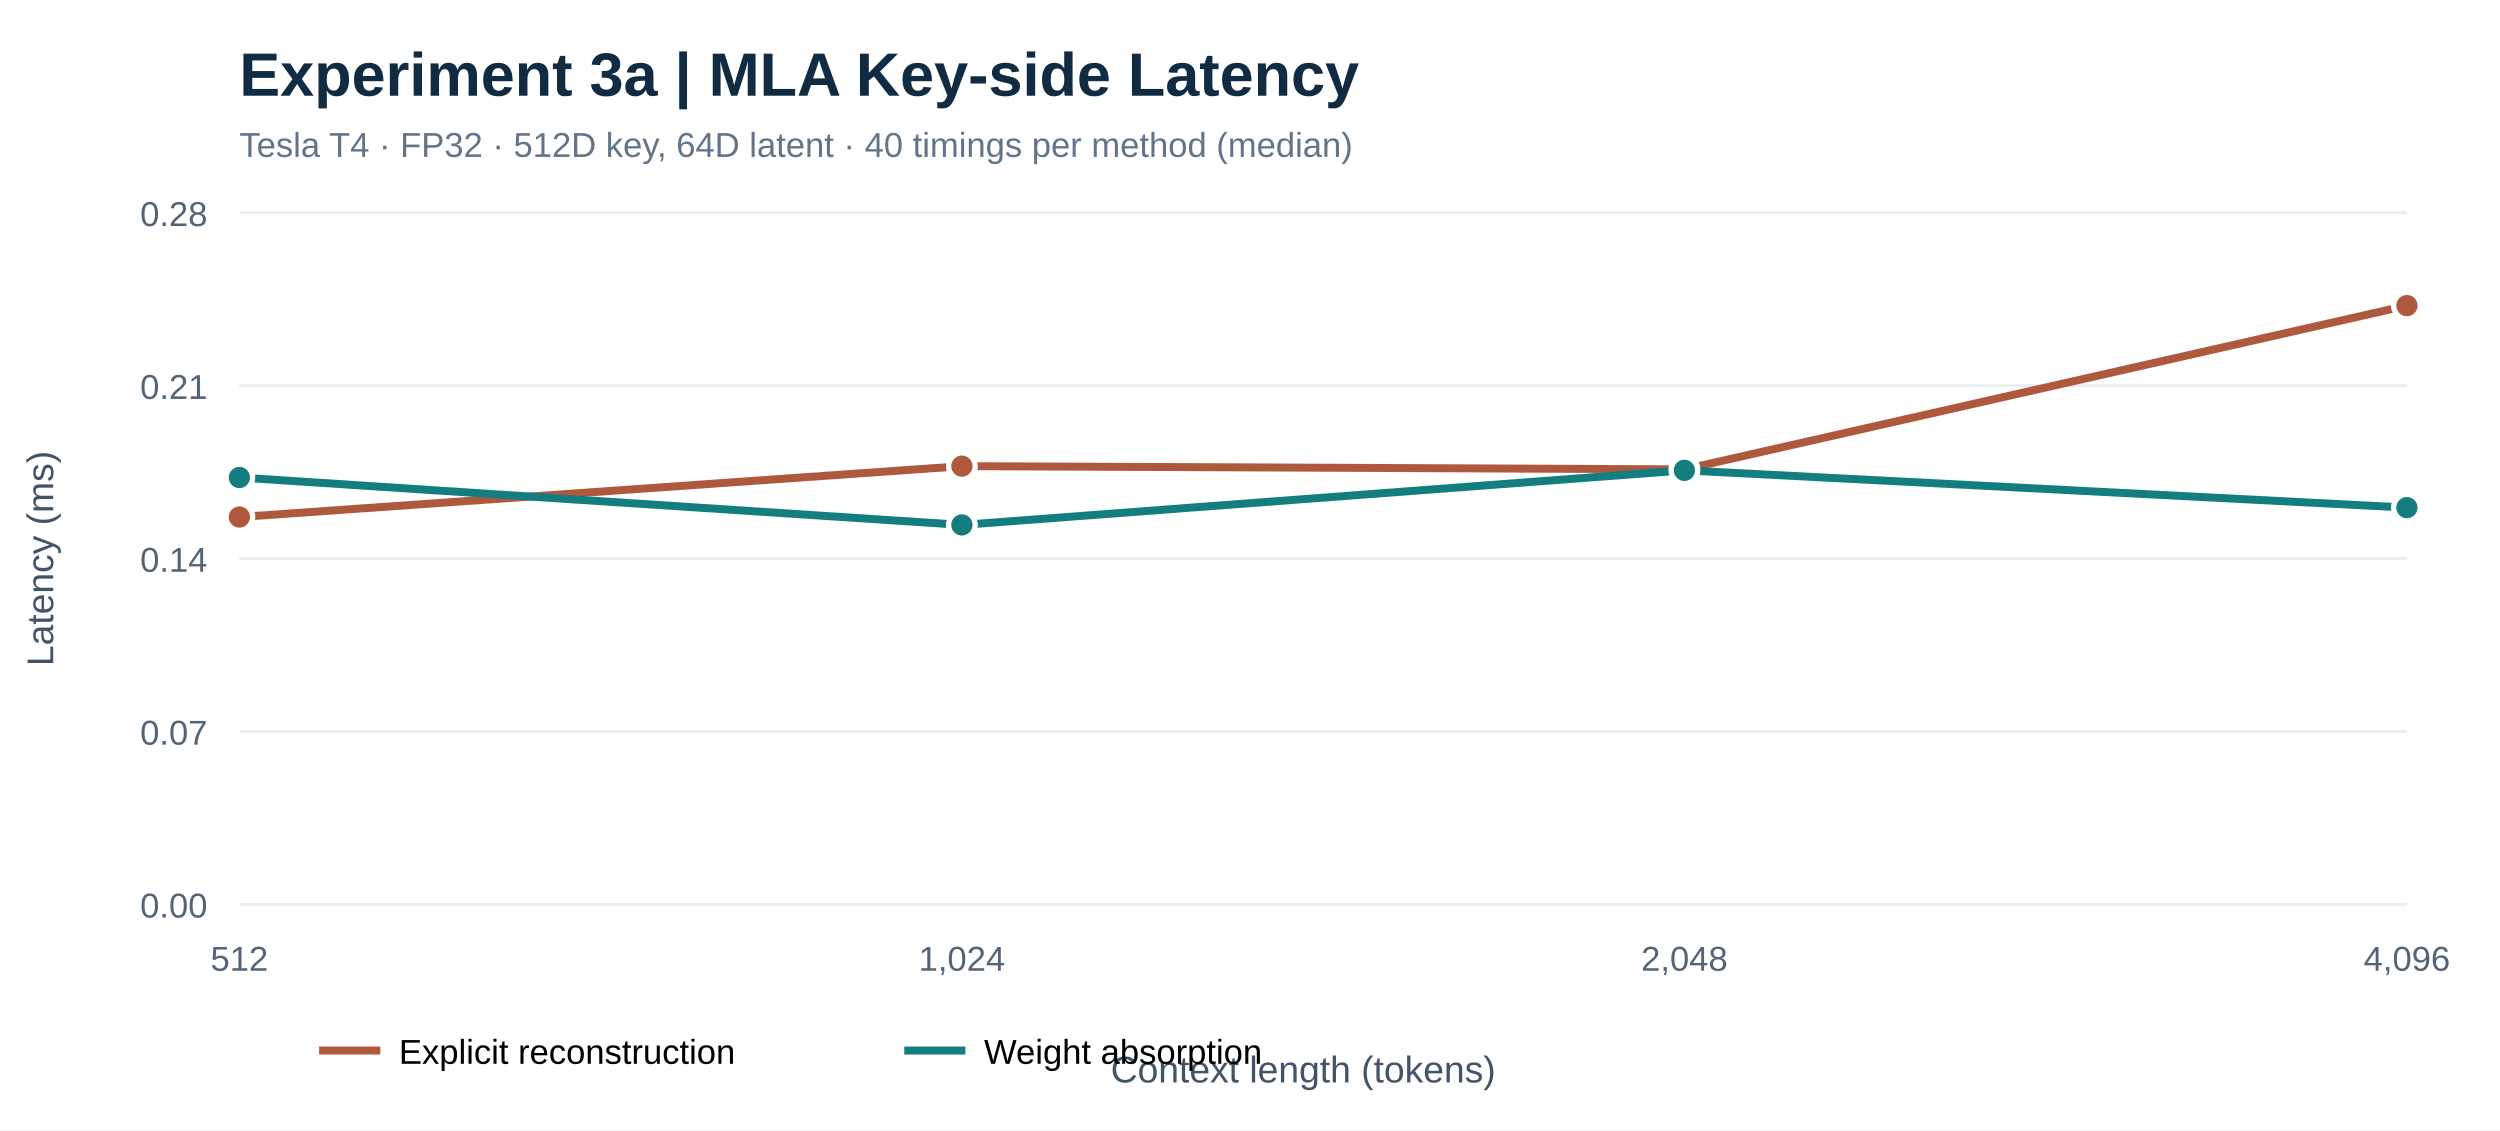
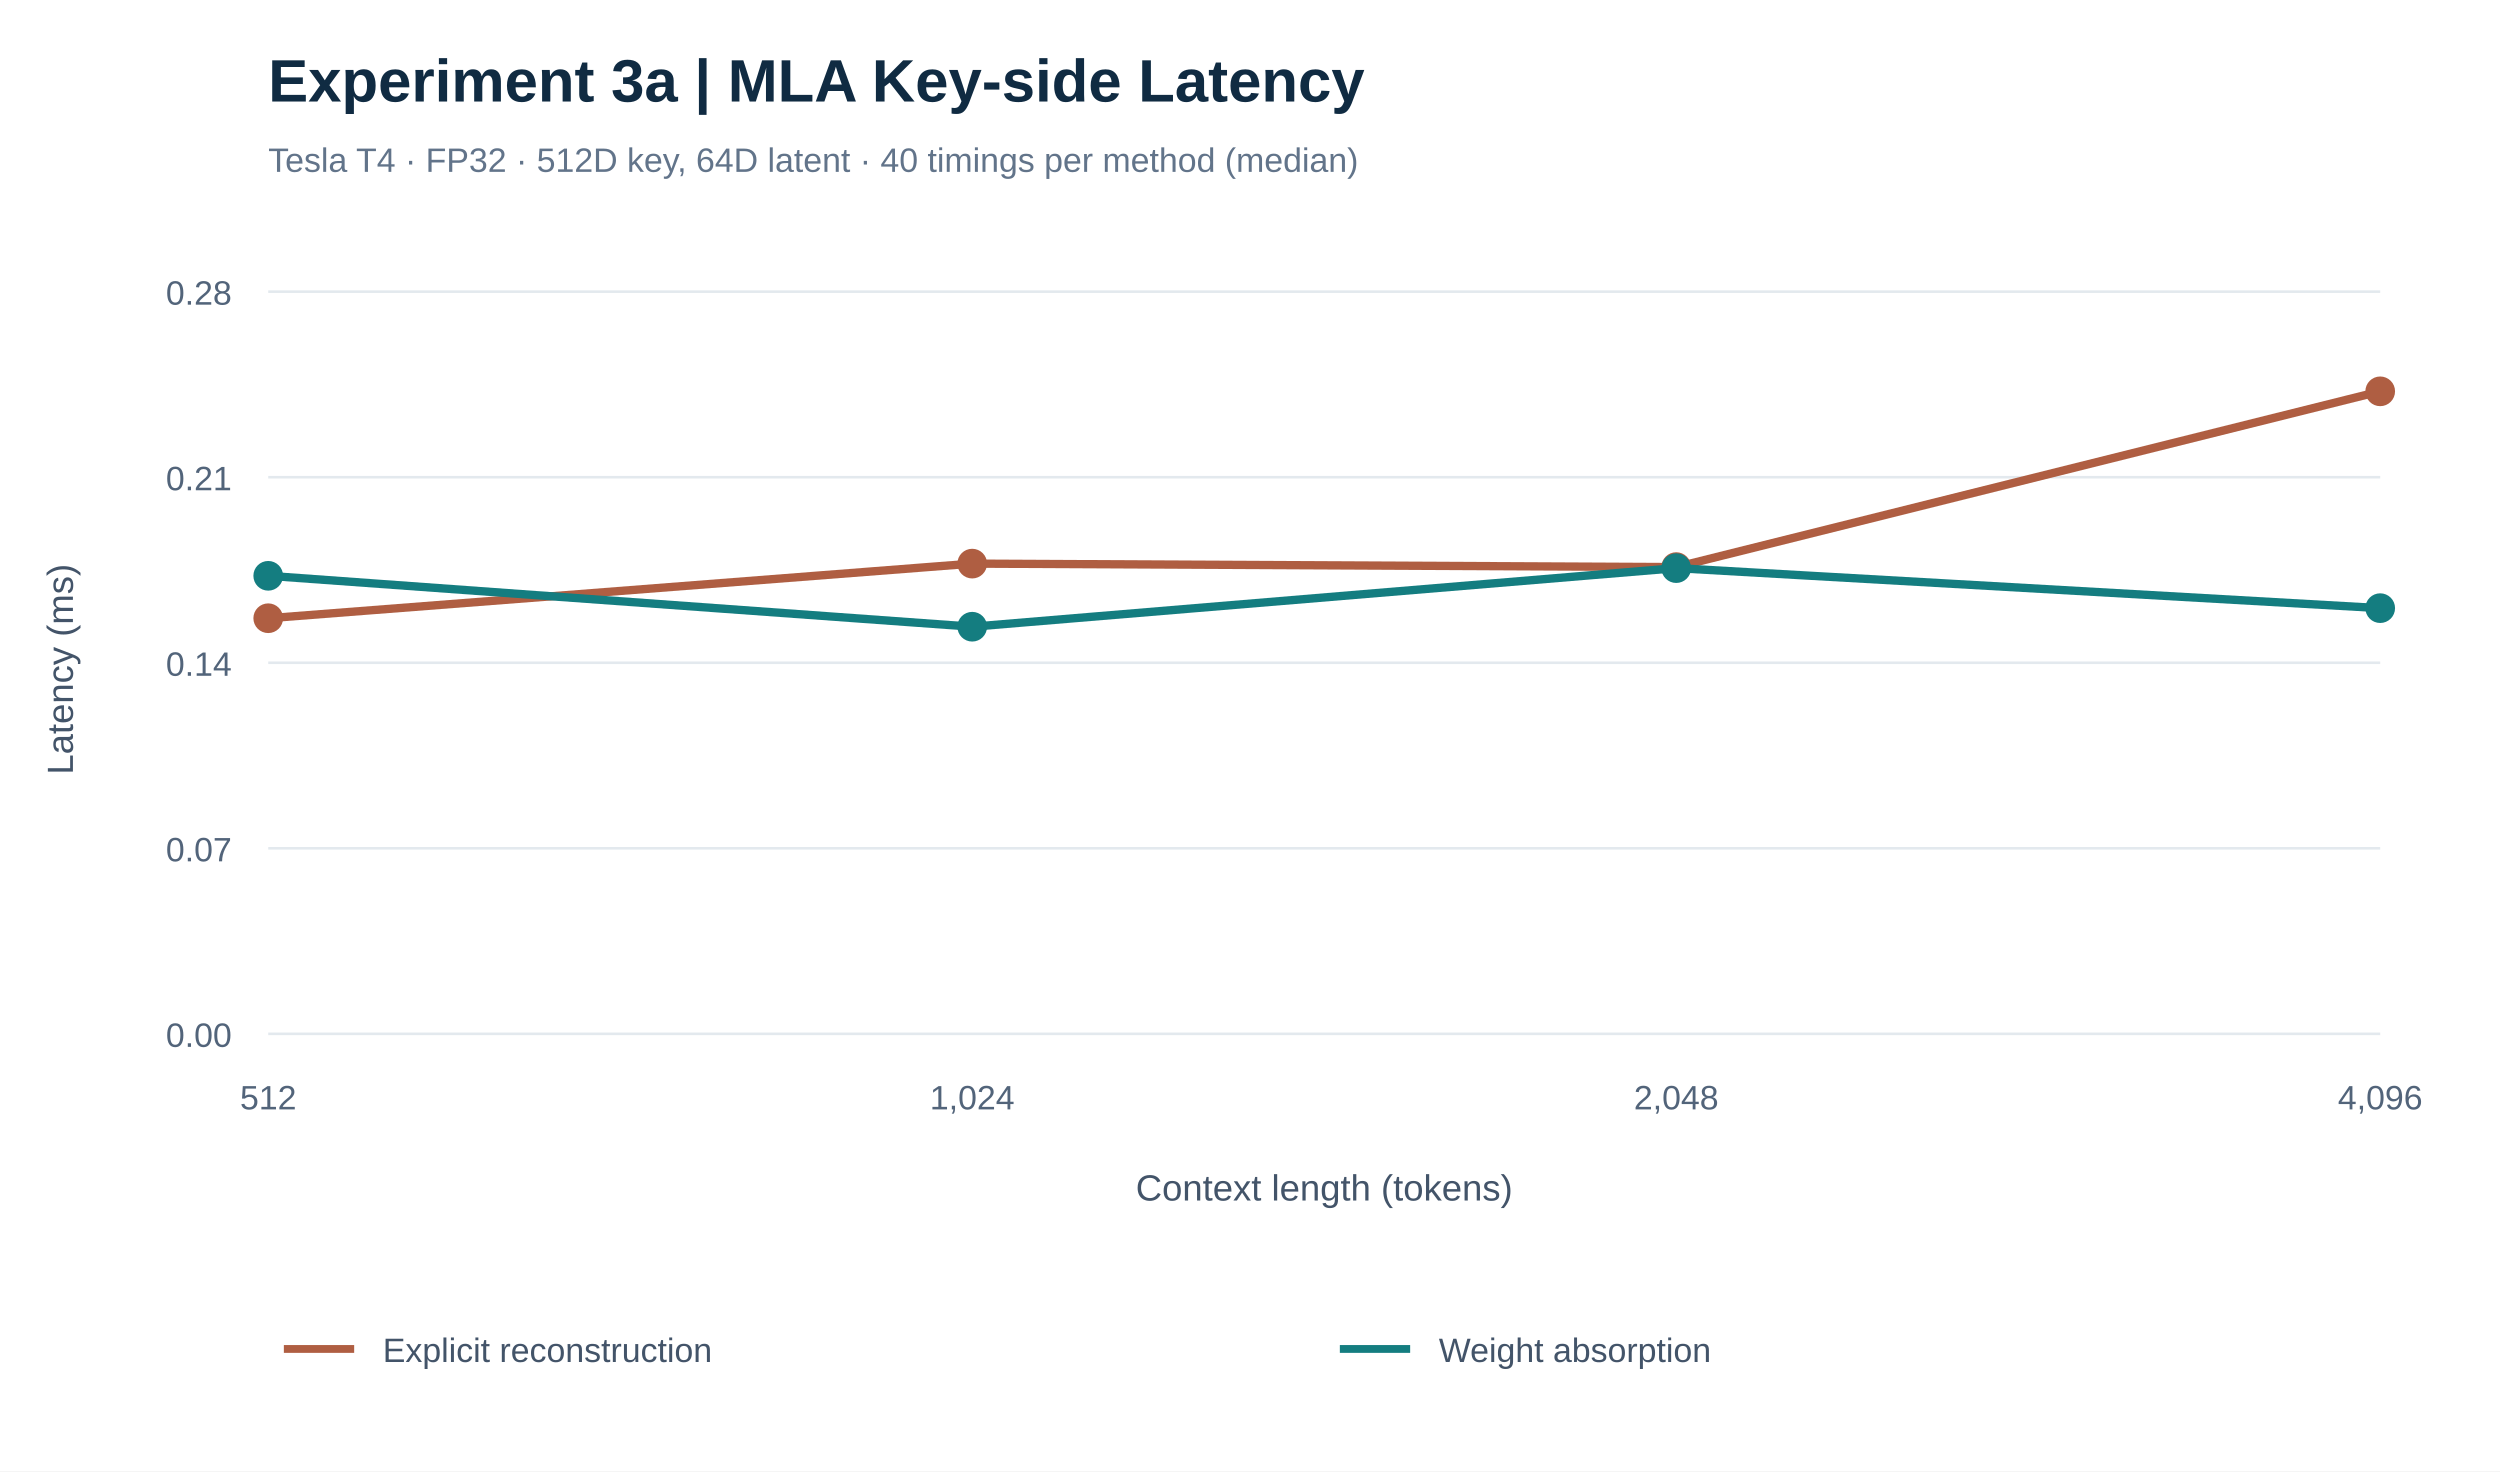
- <svg xmlns="http://www.w3.org/2000/svg" width="940" height="425" viewBox="0 0 940 425">
-   <rect width="940" height="425" fill="white" />
-   <text x="90" y="36" font-family="Arial" font-size="23" font-weight="bold" fill="#102b42">Experiment 3a | MLA Key-side Latency</text>
-   <text x="90" y="59" font-family="Arial" font-size="13" fill="#62748a">Tesla T4 · FP32 · 512D key, 64D latent · 40 timings per method (median)</text>
-   <line x1="90" x2="905" y1="340" y2="340" stroke="#e6ecf1" />
-   <text x="78" y="345" text-anchor="end" font-family="Arial" font-size="13" fill="#536477">0.00</text>
-   <line x1="90" x2="905" y1="275" y2="275" stroke="#e6ecf1" />
-   <text x="78" y="280" text-anchor="end" font-family="Arial" font-size="13" fill="#536477">0.07</text>
-   <line x1="90" x2="905" y1="210" y2="210" stroke="#e6ecf1" />
-   <text x="78" y="215" text-anchor="end" font-family="Arial" font-size="13" fill="#536477">0.14</text>
-   <line x1="90" x2="905" y1="145" y2="145" stroke="#e6ecf1" />
-   <text x="78" y="150" text-anchor="end" font-family="Arial" font-size="13" fill="#536477">0.21</text>
-   <line x1="90" x2="905" y1="80" y2="80" stroke="#e6ecf1" />
-   <text x="78" y="85" text-anchor="end" font-family="Arial" font-size="13" fill="#536477">0.28</text>
-   <text x="90" y="365" text-anchor="middle" font-family="Arial" font-size="13" fill="#536477">512</text>
-   <text x="361.667" y="365" text-anchor="middle" font-family="Arial" font-size="13" fill="#536477">1,024</text>
-   <text x="633.333" y="365" text-anchor="middle" font-family="Arial" font-size="13" fill="#536477">2,048</text>
-   <text x="905" y="365" text-anchor="middle" font-family="Arial" font-size="13" fill="#536477">4,096</text>
-   <polyline fill="none" stroke="#ae593d" stroke-width="3" points="90,194.4 361.667,175.271 633.333,176.479 905,114.914" />
-   <circle cx="90" cy="194.4" r="5" fill="#ae593d" stroke="white" stroke-width="2" />
-   <circle cx="361.667" cy="175.271" r="5" fill="#ae593d" stroke="white" stroke-width="2" />
-   <circle cx="633.333" cy="176.479" r="5" fill="#ae593d" stroke="white" stroke-width="2" />
-   <circle cx="905" cy="114.914" r="5" fill="#ae593d" stroke="white" stroke-width="2" />
-   <polyline fill="none" stroke="#147d80" stroke-width="3" points="90,179.543 361.667,197.371 633.333,176.85 905,190.871" />
-   <circle cx="90" cy="179.543" r="5" fill="#147d80" stroke="white" stroke-width="2" />
-   <circle cx="361.667" cy="197.371" r="5" fill="#147d80" stroke="white" stroke-width="2" />
-   <circle cx="633.333" cy="176.85" r="5" fill="#147d80" stroke="white" stroke-width="2" />
-   <circle cx="905" cy="190.871" r="5" fill="#147d80" stroke="white" stroke-width="2" />
-   <text x="490" y="407" text-anchor="middle" font-family="Arial" font-size="14" fill="#435469">Context length (tokens)</text>
-   <text x="20" y="210" text-anchor="middle" transform="rotate(-90,20,210)" font-family="Arial" font-size="14" fill="#435469">Latency (ms)</text>
-   <line x1="120" x2="143" y1="395" y2="395" stroke="#ae593d" stroke-width="3" />
-   <text x="150" y="400" font-family="Arial" font-size="13">Explicit reconstruction</text>
-   <line x1="340" x2="363" y1="395" y2="395" stroke="#147d80" stroke-width="3" />
-   <text x="370" y="400" font-family="Arial" font-size="13">Weight absorption</text>
+ <svg xmlns="http://www.w3.org/2000/svg" width="960" height="565" viewBox="0 0 960 565" role="img" aria-label="Experiment 3a | MLA Key-side Latency">
+   <rect width="960" height="565" fill="#ffffff" />
+   <text x="103" y="39" font-family="Arial, sans-serif" font-size="23" font-weight="700" fill="#102b42">Experiment 3a | MLA Key-side Latency</text>
+   <text x="103" y="66" font-family="Arial, sans-serif" font-size="13" fill="#62748a">Tesla T4 · FP32 · 512D key, 64D latent · 40 timings per method (median)</text>
+   <line x1="103" x2="914" y1="397.00" y2="397.00" stroke="#e3e9ee" stroke-width="1" />
+   <text x="89" y="402.00" text-anchor="end" font-family="Arial, sans-serif" font-size="13" fill="#52647a">0.00</text>
+   <line x1="103" x2="914" y1="325.75" y2="325.75" stroke="#e3e9ee" stroke-width="1" />
+   <text x="89" y="330.75" text-anchor="end" font-family="Arial, sans-serif" font-size="13" fill="#52647a">0.07</text>
+   <line x1="103" x2="914" y1="254.50" y2="254.50" stroke="#e3e9ee" stroke-width="1" />
+   <text x="89" y="259.50" text-anchor="end" font-family="Arial, sans-serif" font-size="13" fill="#52647a">0.14</text>
+   <line x1="103" x2="914" y1="183.25" y2="183.25" stroke="#e3e9ee" stroke-width="1" />
+   <text x="89" y="188.25" text-anchor="end" font-family="Arial, sans-serif" font-size="13" fill="#52647a">0.21</text>
+   <line x1="103" x2="914" y1="112.00" y2="112.00" stroke="#e3e9ee" stroke-width="1" />
+   <text x="89" y="117.00" text-anchor="end" font-family="Arial, sans-serif" font-size="13" fill="#52647a">0.28</text>
+   <text x="103.00" y="426" text-anchor="middle" font-family="Arial, sans-serif" font-size="13" fill="#52647a">512</text>
+   <text x="373.33" y="426" text-anchor="middle" font-family="Arial, sans-serif" font-size="13" fill="#52647a">1,024</text>
+   <text x="643.67" y="426" text-anchor="middle" font-family="Arial, sans-serif" font-size="13" fill="#52647a">2,048</text>
+   <text x="914.00" y="426" text-anchor="middle" font-family="Arial, sans-serif" font-size="13" fill="#52647a">4,096</text>
+   <text x="508.5" y="461" text-anchor="middle" font-family="Arial, sans-serif" font-size="14" fill="#435469">Context length (tokens)</text>
+   <text x="28" y="257" transform="rotate(-90 28 257)" text-anchor="middle" font-family="Arial, sans-serif" font-size="14" fill="#435469">Latency (ms)</text>
+   <polyline points="103.00,237.40 373.33,216.43 643.67,217.76 914.00,150.27" fill="none" stroke="#af5e42" stroke-width="3.2" stroke-linejoin="round" />
+   <circle cx="103.00" cy="237.40" r="5.2" fill="#af5e42" stroke="#af5e42" stroke-width="1" />
+   <circle cx="373.33" cy="216.43" r="5.2" fill="#af5e42" stroke="#af5e42" stroke-width="1" />
+   <circle cx="643.67" cy="217.76" r="5.2" fill="#af5e42" stroke="#af5e42" stroke-width="1" />
+   <circle cx="914.00" cy="150.27" r="5.2" fill="#af5e42" stroke="#af5e42" stroke-width="1" />
+   <polyline points="103.00,221.11 373.33,240.66 643.67,218.16 914.00,233.53" fill="none" stroke="#147d80" stroke-width="3.2" stroke-linejoin="round" />
+   <circle cx="103.00" cy="221.11" r="5.2" fill="#147d80" stroke="#147d80" stroke-width="1" />
+   <circle cx="373.33" cy="240.66" r="5.2" fill="#147d80" stroke="#147d80" stroke-width="1" />
+   <circle cx="643.67" cy="218.16" r="5.2" fill="#147d80" stroke="#147d80" stroke-width="1" />
+   <circle cx="914.00" cy="233.53" r="5.2" fill="#147d80" stroke="#147d80" stroke-width="1" />
+   <line x1="109.00" x2="136.00" y1="518" y2="518" stroke="#af5e42" stroke-width="3" />
+   <text x="147.00" y="523" font-family="Arial, sans-serif" font-size="13" fill="#435469">Explicit reconstruction</text>
+   <line x1="514.50" x2="541.50" y1="518" y2="518" stroke="#147d80" stroke-width="3" />
+   <text x="552.50" y="523" font-family="Arial, sans-serif" font-size="13" fill="#435469">Weight absorption</text>
</svg>
